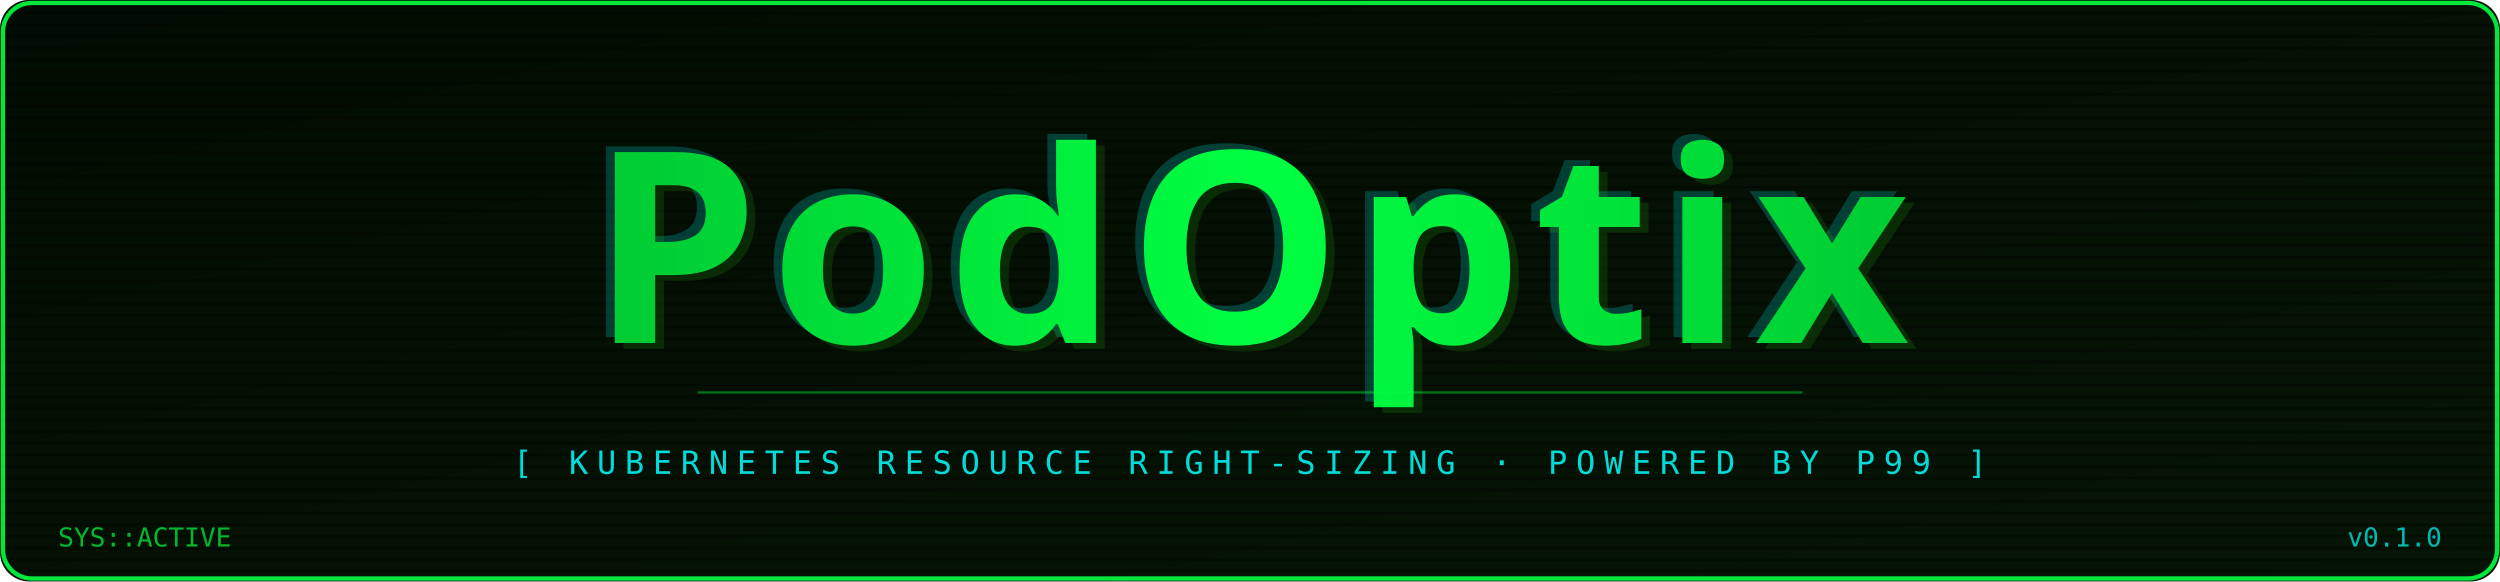
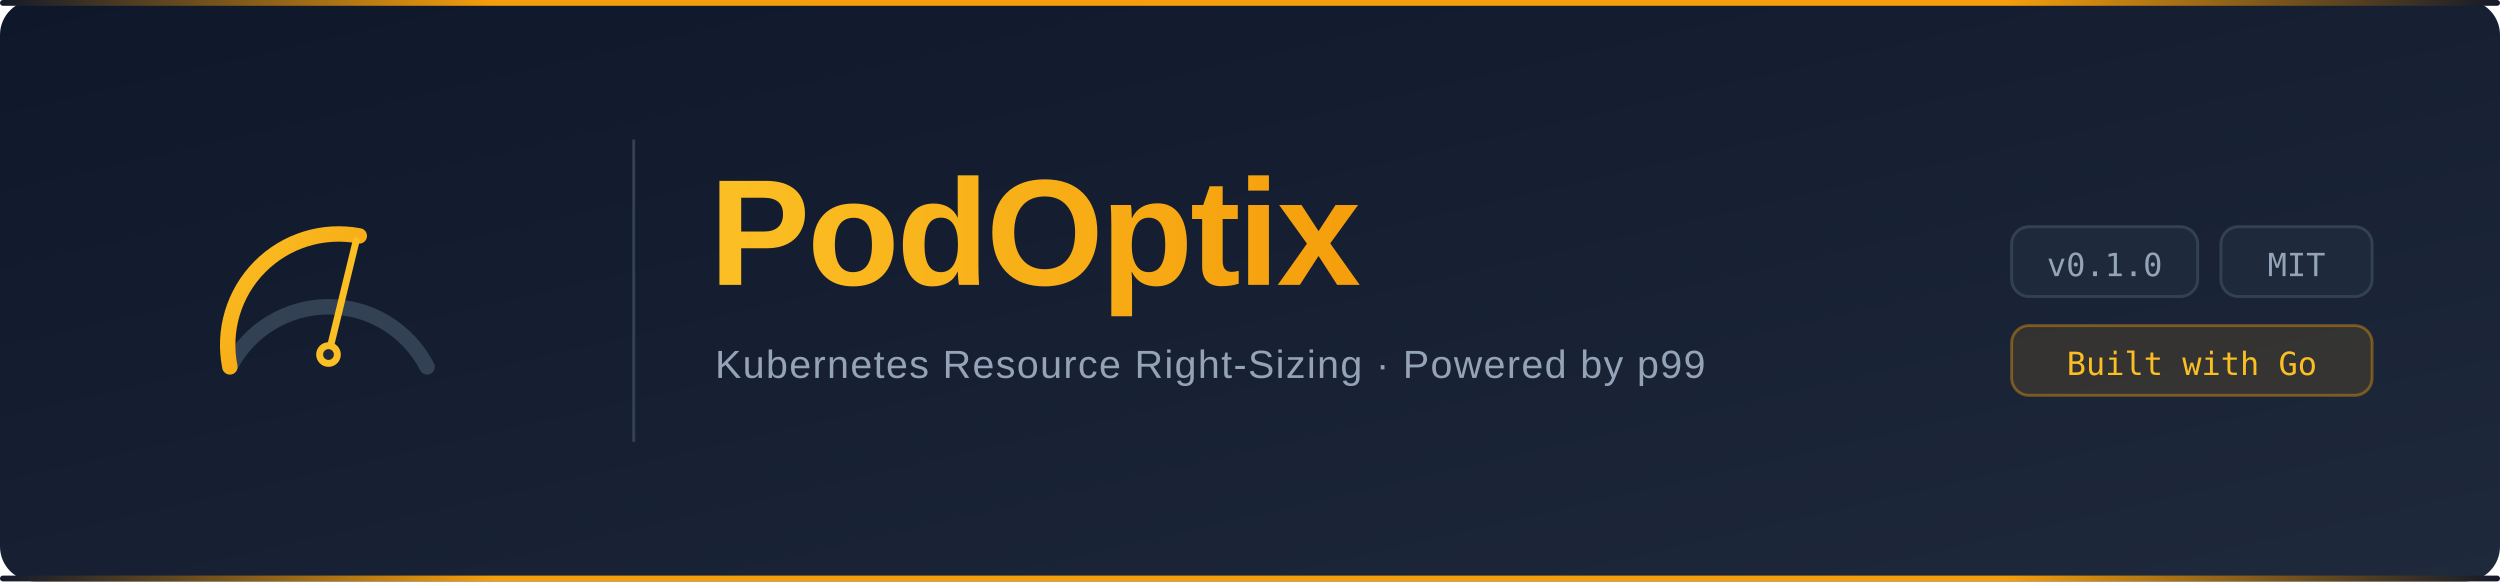
<svg xmlns="http://www.w3.org/2000/svg" viewBox="0 0 860 200">
  <defs>
-     <linearGradient id="bg" x1="0" y1="0" x2="1" y2="1">
-       <stop offset="0%" stop-color="#020c02" />
-       <stop offset="100%" stop-color="#051505" />
+     <linearGradient id="bg" x1="0%" y1="0%" x2="100%" y2="100%">
+       <stop offset="0%" stop-color="#0F172A" />
+       <stop offset="100%" stop-color="#1E293B" />
    </linearGradient>
-     <linearGradient id="green" x1="0" y1="0" x2="1" y2="0">
-       <stop offset="0%" stop-color="#00CC33" />
-       <stop offset="50%" stop-color="#00FF41" />
-       <stop offset="100%" stop-color="#00CC33" />
+     <linearGradient id="amber" x1="0%" y1="0%" x2="100%" y2="0%">
+       <stop offset="0%" stop-color="#FBBF24" />
+       <stop offset="100%" stop-color="#F59E0B" />
    </linearGradient>
-     <pattern id="scan" x="0" y="0" width="860" height="4" patternUnits="userSpaceOnUse">
-       <rect x="0" y="0" width="860" height="1" fill="#000000" opacity="0.3" />
-     </pattern>
+     <linearGradient id="amberV" x1="0%" y1="0%" x2="100%" y2="100%">
+       <stop offset="0%" stop-color="#FBBF24" />
+       <stop offset="100%" stop-color="#F59E0B" />
+     </linearGradient>
+     <linearGradient id="borderGrad" x1="0%" y1="0%" x2="100%" y2="0%">
+       <stop offset="0%" stop-color="#0F172A" />
+       <stop offset="20%" stop-color="#F59E0B" />
+       <stop offset="80%" stop-color="#F59E0B" />
+       <stop offset="100%" stop-color="#0F172A" />
+     </linearGradient>
  </defs>
-   <rect width="860" height="200" fill="url(#bg)" rx="10" />
-   <rect width="860" height="200" fill="url(#scan)" rx="10" />
-   <rect x="1" y="1" width="858" height="198" fill="none" stroke="#00FF41" stroke-width="1.5" rx="10" opacity="0.9" />
-   <text x="427" y="116" font-family="sans-serif" font-size="92" font-weight="bold" fill="#00FFFF" opacity="0.2" text-anchor="middle" letter-spacing="4">PodOptix</text>
-   <text x="433" y="120" font-family="sans-serif" font-size="92" font-weight="bold" fill="#39FF14" opacity="0.12" text-anchor="middle" letter-spacing="4">PodOptix</text>
-   <text x="430" y="118" font-family="sans-serif" font-size="92" font-weight="bold" fill="url(#green)" text-anchor="middle" letter-spacing="4">PodOptix</text>
-   <line x1="240" y1="135" x2="620" y2="135" stroke="#00FF41" stroke-width="0.8" opacity="0.4" />
-   <text x="430" y="163" font-family="monospace" font-size="11" fill="#00FFFF" text-anchor="middle" opacity="0.85" letter-spacing="3">[ KUBERNETES RESOURCE RIGHT-SIZING  ·  POWERED BY P99 ]</text>
-   <text x="20" y="188" font-family="monospace" font-size="9" fill="#00FF41" opacity="0.7">SYS::ACTIVE</text>
-   <text x="840" y="188" font-family="monospace" font-size="9" fill="#00FFFF" opacity="0.7" text-anchor="end">v0.1.0</text>
+   <rect width="860" height="200" fill="url(#bg)" rx="12" />
+   <rect x="0" y="0" width="860" height="2" fill="url(#borderGrad)" rx="1" />
+   <rect x="0" y="198" width="860" height="2" fill="url(#borderGrad)" rx="1" />
+   <line x1="218" y1="48" x2="218" y2="152" stroke="#334155" stroke-width="1" />
+   <g transform="translate(60, 52) scale(0.53)">
+     <path d="M 36 140 A 72 72 0 0 1 164 140" fill="none" stroke="#334155" stroke-width="10" stroke-linecap="round" />
+     <path d="M 36 140 A 72 72 0 0 1 120 55" fill="none" stroke="url(#amberV)" stroke-width="10" stroke-linecap="round" />
+     <line x1="100" y1="132" x2="118" y2="58" stroke="#FBBF24" stroke-width="4.5" stroke-linecap="round" />
+     <circle cx="100" cy="132" r="8" fill="#FBBF24" />
+     <circle cx="100" cy="132" r="3.5" fill="#1E293B" />
+   </g>
+   <text x="244" y="98" font-family="'SF Pro Display', 'Helvetica Neue', Arial, sans-serif" font-size="52" font-weight="800" fill="url(#amber)" letter-spacing="-1">
+     PodOptix
+   </text>
+   <text x="246" y="130" font-family="'SF Pro Text', 'Helvetica Neue', Arial, sans-serif" font-size="13.5" font-weight="400" fill="#94A3B8" letter-spacing="0.5">
+     Kubernetes Resource Right-Sizing · Powered by p99
+   </text>
+   <rect x="692" y="78" width="64" height="24" rx="6" fill="#1E293B" stroke="#334155" stroke-width="1" />
+   <text x="724" y="95" font-family="'SF Mono', 'Fira Code', monospace" font-size="11" fill="#94A3B8" text-anchor="middle">v0.1.0</text>
+   <rect x="764" y="78" width="52" height="24" rx="6" fill="#1E293B" stroke="#334155" stroke-width="1" />
+   <text x="790" y="95" font-family="'SF Mono', 'Fira Code', monospace" font-size="11" fill="#94A3B8" text-anchor="middle">MIT</text>
+   <rect x="692" y="112" width="124" height="24" rx="6" fill="#F59E0B" fill-opacity="0.12" stroke="#F59E0B" stroke-width="1" stroke-opacity="0.4" />
+   <text x="754" y="129" font-family="'SF Mono', 'Fira Code', monospace" font-size="11" fill="#FBBF24" text-anchor="middle">Built with Go</text>
</svg>
